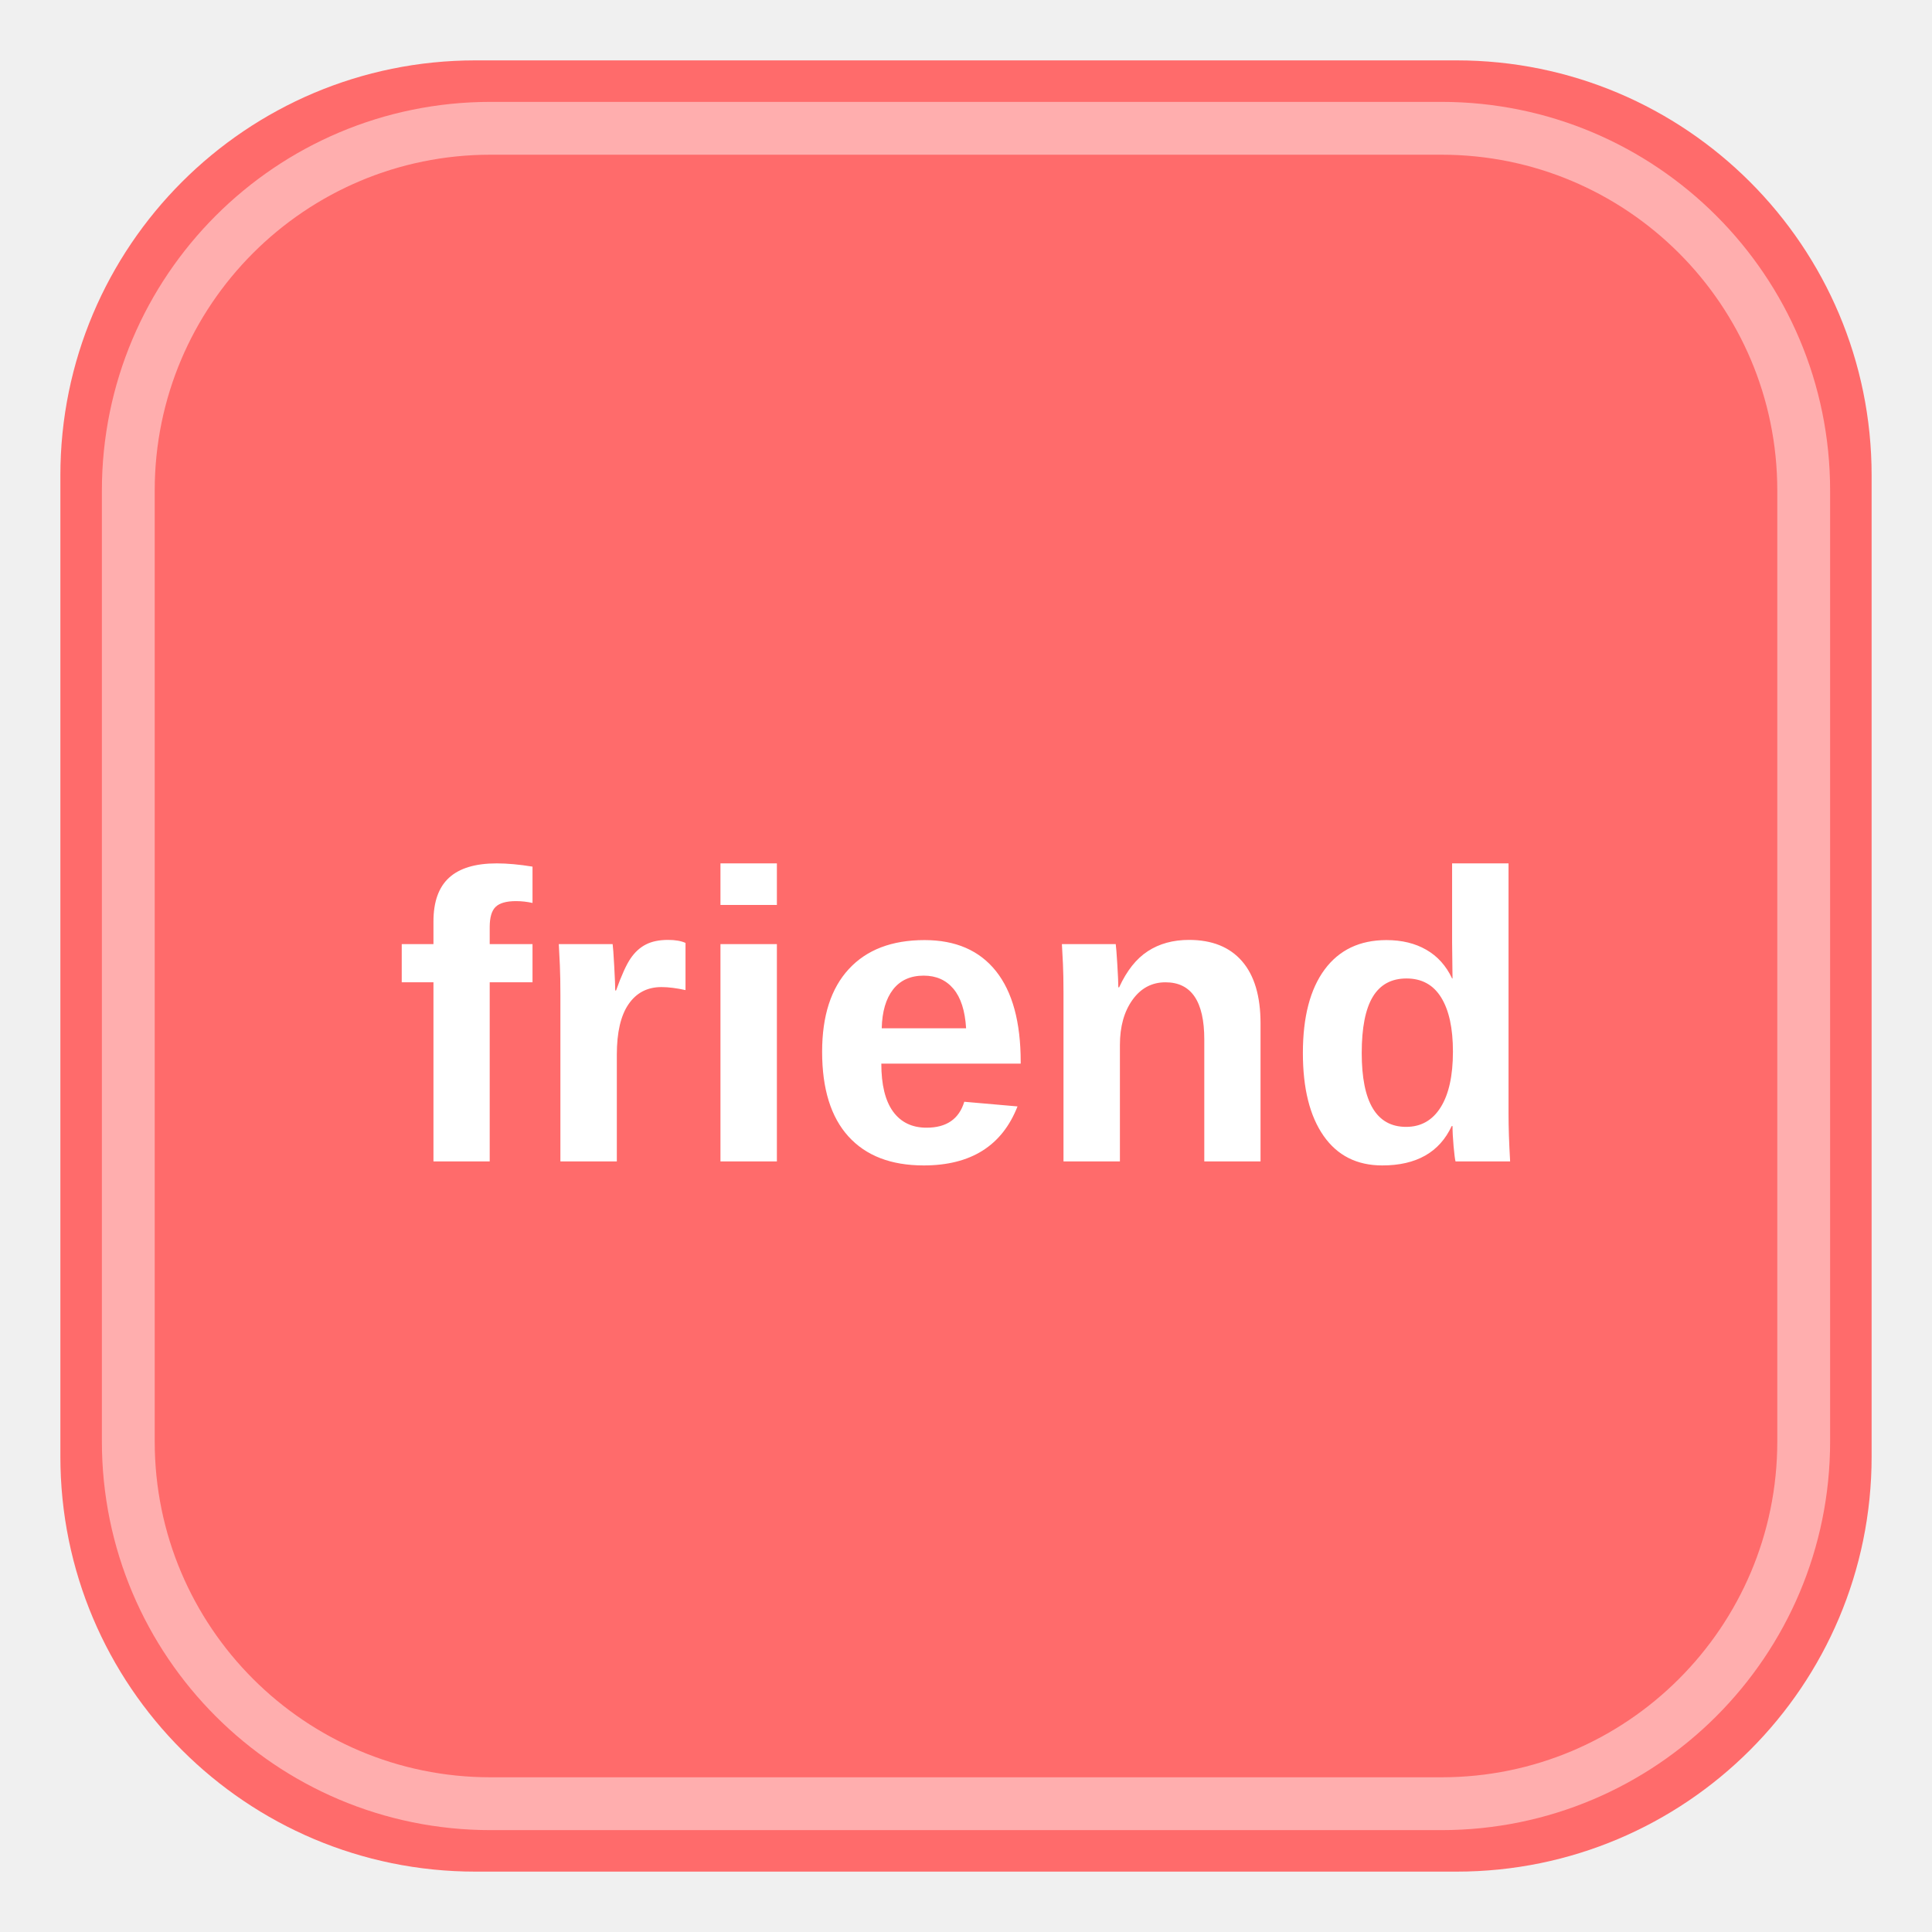
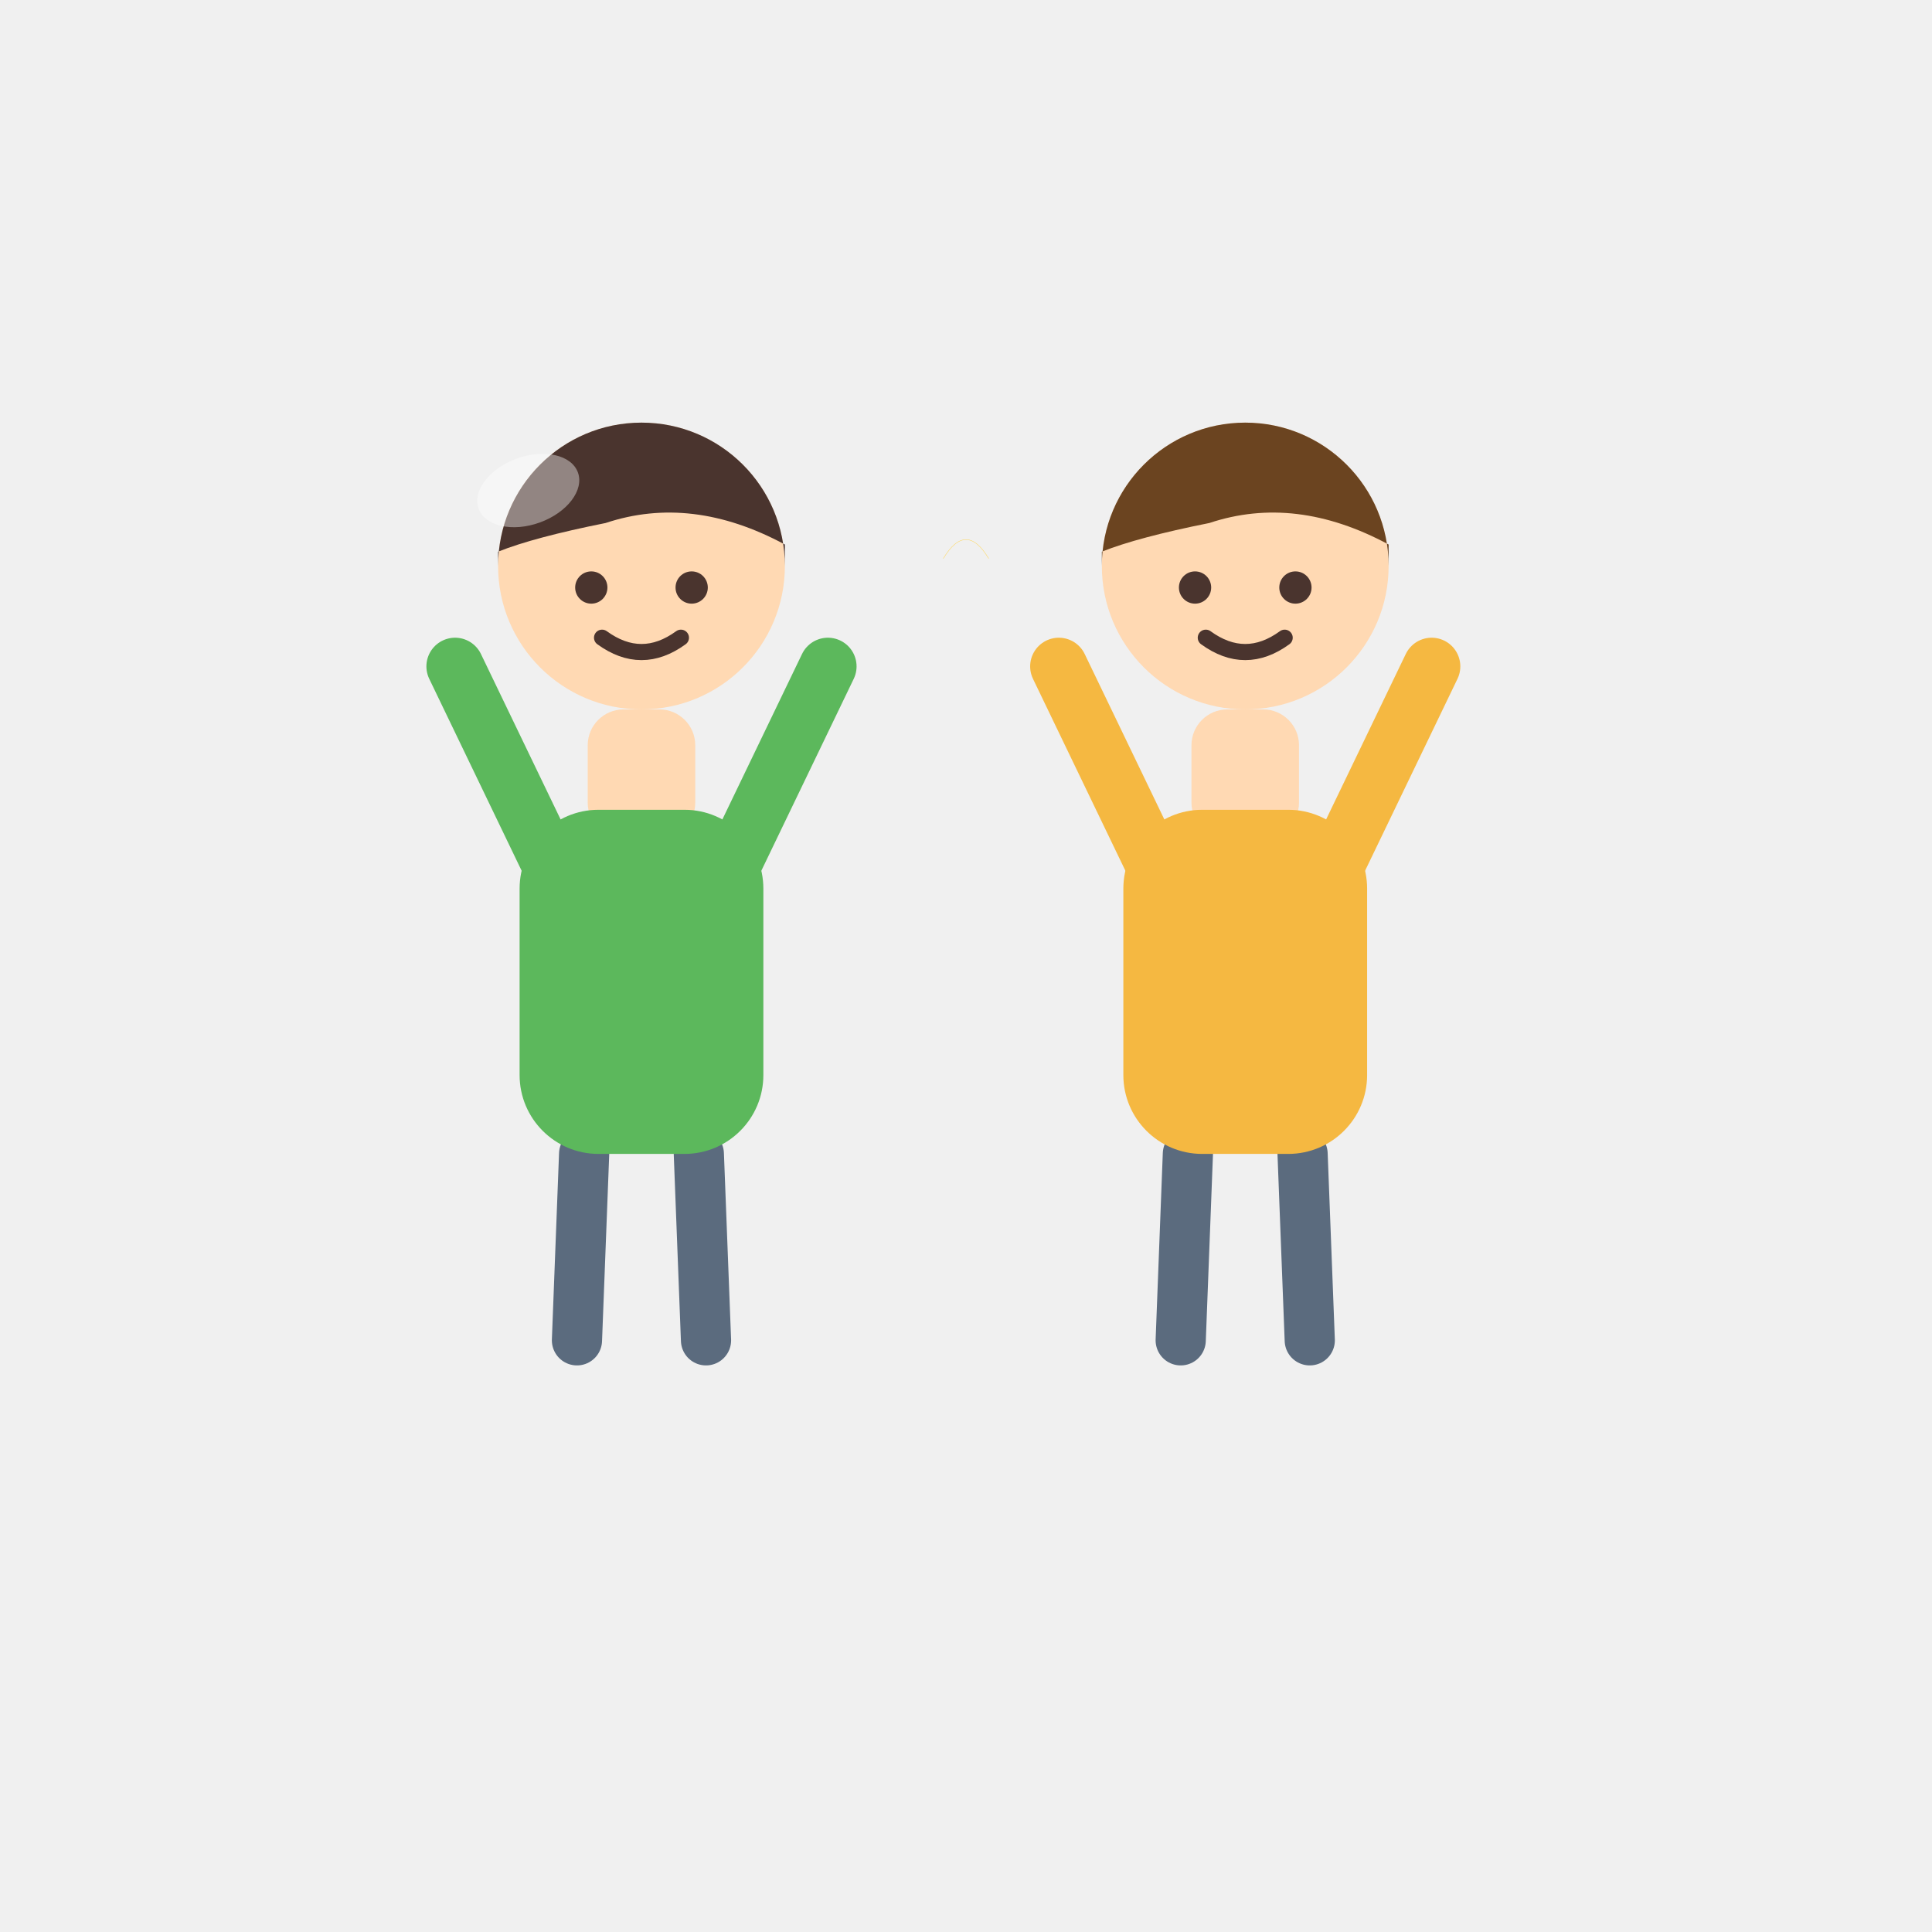
<svg xmlns="http://www.w3.org/2000/svg" width="512" height="512" viewBox="0 0 512 512">
-   <rect x="16" y="16" width="480" height="480" rx="110" fill="#FF6B6B" />
-   <rect x="34" y="34" width="444" height="444" rx="96" fill="none" stroke="rgba(255,255,255,0.45)" stroke-width="14" />
-   <text x="256" y="270" font-family="Arial, Helvetica, sans-serif" font-weight="bold" font-size="109" fill="#FFFFFF" text-anchor="middle" dominant-baseline="central">friend</text>
+   <path d="M154.8 305.8 L152.9 355.2" stroke="#5B6B7E" stroke-width="13.3" fill="none" stroke-linecap="round" stroke-linejoin="round" opacity="1" />
+   <path d="M185.2 305.8 L187.1 355.2" stroke="#5B6B7E" stroke-width="13.3" fill="none" stroke-linecap="round" stroke-linejoin="round" opacity="1" />
+   <rect x="155.75" y="188" width="28.5" height="34.2" rx="9.5" fill="#FFD9B3" />
+   <circle cx="170" cy="150" r="38" fill="#FFD9B3" />
+   <path d="M132 150 A38 38 0 0 1 208 150 L208 144.3 Q183.3 131 160.5 138.6 Q141.5 142.4 132 146.2 Z" fill="#4A342E" />
+   <circle cx="156.7" cy="155.7" r="4.275" fill="#4A342E" />
+   <circle cx="183.3" cy="155.7" r="4.275" fill="#4A342E" />
+   <path d="M159.55 169 Q170 176.6 180.45 169" stroke="#4A342E" stroke-width="4.275" fill="none" stroke-linecap="round" stroke-linejoin="round" opacity="1" />
+   <rect x="137.7" y="214.6" width="64.6" height="91.2" rx="20.9" fill="#5CB85C" />
+   <path d="M145.3 227.9 L120.6 176.6" stroke="#5CB85C" stroke-width="15.2" fill="none" stroke-linecap="round" stroke-linejoin="round" opacity="1" />
+   <path d="M194.7 227.9 L219.4 176.6" stroke="#5CB85C" stroke-width="15.2" fill="none" stroke-linecap="round" stroke-linejoin="round" opacity="1" />
+   <path d="M314.8 305.8 L312.9 355.2" stroke="#5B6B7E" stroke-width="13.3" fill="none" stroke-linecap="round" stroke-linejoin="round" opacity="1" />
+   <path d="M345.2 305.8 L347.1 355.2" stroke="#5B6B7E" stroke-width="13.3" fill="none" stroke-linecap="round" stroke-linejoin="round" opacity="1" />
+   <rect x="315.75" y="188" width="28.5" height="34.2" rx="9.5" fill="#FFD9B3" />
+   <circle cx="330" cy="150" r="38" fill="#FFD9B3" />
+   <path d="M292 150 A38 38 0 0 1 368 150 L368 144.3 Q343.3 131 320.5 138.6 Q301.5 142.4 292 146.2 Z" fill="#6B4420" />
+   <circle cx="316.7" cy="155.7" r="4.275" fill="#4A342E" />
+   <circle cx="343.3" cy="155.7" r="4.275" fill="#4A342E" />
+   <path d="M319.55 169 Q330 176.6 340.45 169" stroke="#4A342E" stroke-width="4.275" fill="none" stroke-linecap="round" stroke-linejoin="round" opacity="1" />
+   <rect x="297.7" y="214.6" width="64.6" height="91.2" rx="20.9" fill="#F5B841" />
+   <path d="M305.3 227.9 L280.6 176.6" stroke="#F5B841" stroke-width="15.2" fill="none" stroke-linecap="round" stroke-linejoin="round" opacity="1" />
+   <path d="M354.7 227.9 L379.4 176.6" stroke="#F5B841" stroke-width="15.2" fill="none" stroke-linecap="round" stroke-linejoin="round" opacity="1" />
+   <path d="M262 148 Q256 138 250 148" stroke="#FFD54F" stroke-width="0.1" fill="none" stroke-linecap="round" stroke-linejoin="round" opacity="1" />
+   <ellipse cx="140" cy="130" rx="14" ry="9" fill="#FFFFFF" opacity="0.4" transform="rotate(-20 140 130)" />
</svg>
